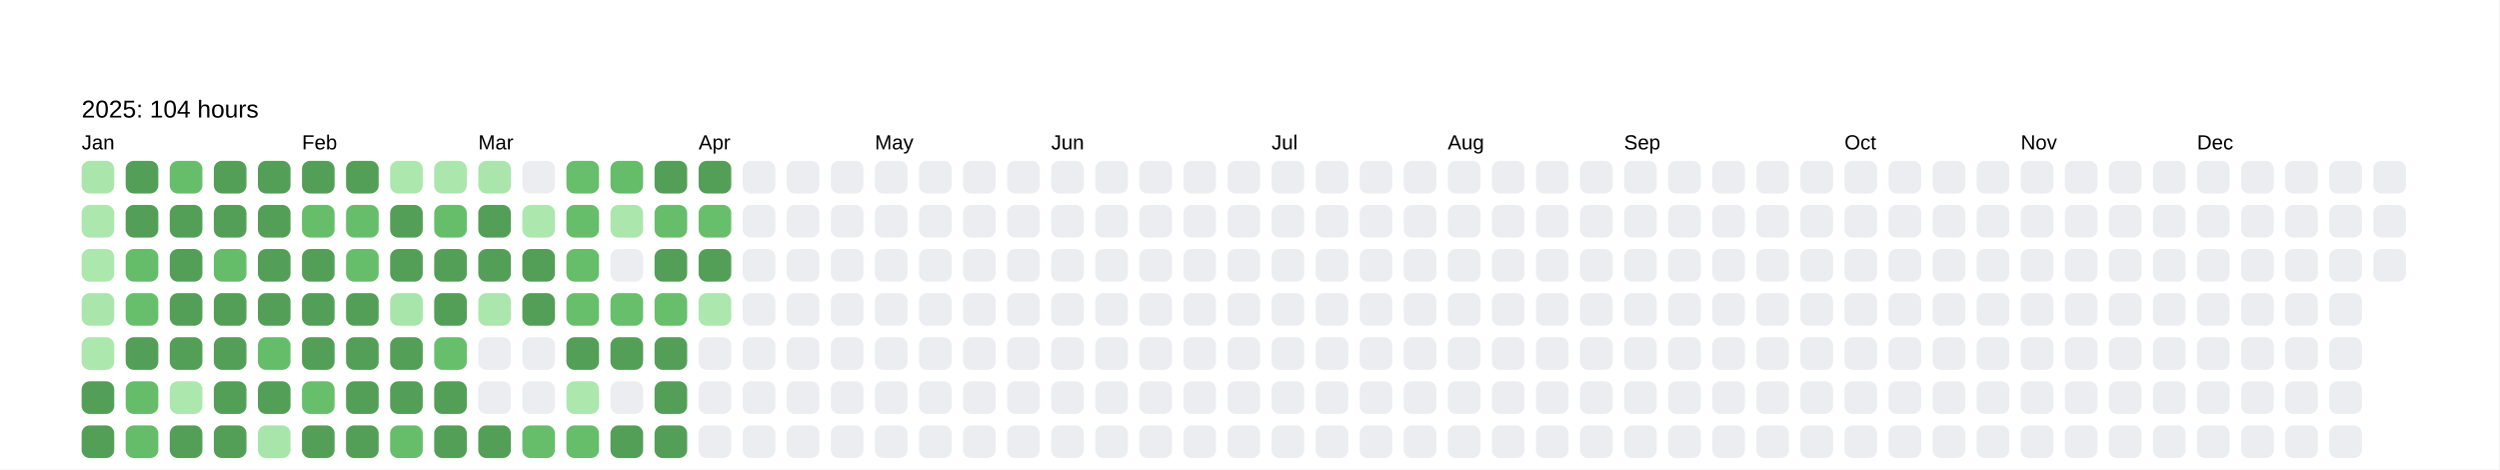
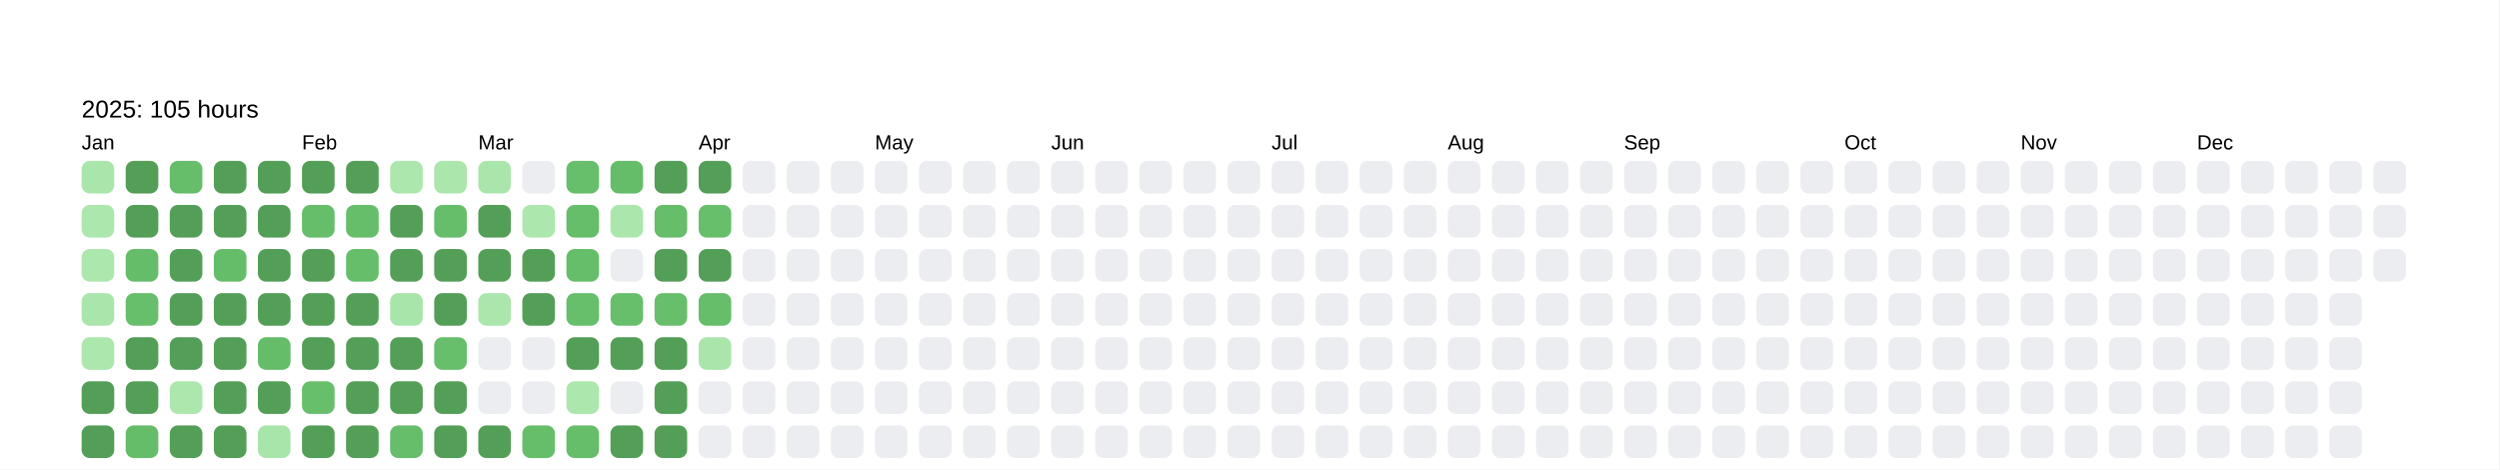
<svg xmlns="http://www.w3.org/2000/svg" baseProfile="full" height="57.5mm" version="1.1" viewBox="0,0,306.2,57.5" width="306.2mm">
  <defs />
  <rect fill="#FFFFFF" height="57.5" width="306.2" x="0" y="0" />
  <text fill="#000000" style="font-size:6px; font-family:Arial; font-weight:bold;" x="10" y="10" />
-   <text fill="#000000" style="font-size:3px; font-family:Arial;" x="10" y="14.4">2025: 104 hours</text>
+   <text fill="#000000" style="font-size:3px; font-family:Arial;" x="10" y="14.4">2025: 105 hours</text>
  <text fill="#000000" style="font-size:2.5px; font-family:Arial" x="10" y="18.3">Jan</text>
  <rect fill="#aae6ac" height="4" rx="1" ry="1" width="4" x="10" y="19.7" />
  <rect fill="#ace7ae" height="4" rx="1" ry="1" width="4" x="10" y="25.1" />
  <rect fill="#ace7ae" height="4" rx="1" ry="1" width="4" x="10" y="30.5" />
  <rect fill="#aae6ac" height="4" rx="1" ry="1" width="4" x="10" y="35.9" />
  <rect fill="#ace7ae" height="4" rx="1" ry="1" width="4" x="10" y="41.3" />
  <rect fill="#549F57" height="4" rx="1" ry="1" width="4" x="10" y="46.7" />
  <rect fill="#549F57" height="4" rx="1" ry="1" width="4" x="10" y="52.1" />
  <rect fill="#549F57" height="4" rx="1" ry="1" width="4" x="15.4" y="19.7" />
  <rect fill="#549F57" height="4" rx="1" ry="1" width="4" x="15.4" y="25.1" />
  <rect fill="#65bd6a" height="4" rx="1" ry="1" width="4" x="15.4" y="30.5" />
  <rect fill="#67bf6c" height="4" rx="1" ry="1" width="4" x="15.4" y="35.9" />
  <rect fill="#549F57" height="4" rx="1" ry="1" width="4" x="15.4" y="41.3" />
-   <rect fill="#65bd6a" height="4" rx="1" ry="1" width="4" x="15.4" y="46.7" />
+   <rect fill="#549F57" height="4" rx="1" ry="1" width="4" x="15.4" y="46.7" />
  <rect fill="#65bd6a" height="4" rx="1" ry="1" width="4" x="15.4" y="52.1" />
  <rect fill="#66be6b" height="4" rx="1" ry="1" width="4" x="20.8" y="19.7" />
  <rect fill="#549F57" height="4" rx="1" ry="1" width="4" x="20.8" y="25.1" />
  <rect fill="#549F57" height="4" rx="1" ry="1" width="4" x="20.8" y="30.5" />
  <rect fill="#549F57" height="4" rx="1" ry="1" width="4" x="20.8" y="35.9" />
  <rect fill="#549F57" height="4" rx="1" ry="1" width="4" x="20.8" y="41.3" />
  <rect fill="#ace7ae" height="4" rx="1" ry="1" width="4" x="20.8" y="46.7" />
  <rect fill="#549F57" height="4" rx="1" ry="1" width="4" x="20.8" y="52.1" />
  <rect fill="#549F57" height="4" rx="1" ry="1" width="4" x="26.2" y="19.7" />
  <rect fill="#549F57" height="4" rx="1" ry="1" width="4" x="26.2" y="25.1" />
  <rect fill="#65bd6a" height="4" rx="1" ry="1" width="4" x="26.2" y="30.5" />
  <rect fill="#549F57" height="4" rx="1" ry="1" width="4" x="26.2" y="35.9" />
  <rect fill="#549F57" height="4" rx="1" ry="1" width="4" x="26.2" y="41.3" />
  <rect fill="#549F57" height="4" rx="1" ry="1" width="4" x="26.2" y="46.7" />
  <rect fill="#549F57" height="4" rx="1" ry="1" width="4" x="26.2" y="52.1" />
  <rect fill="#549F57" height="4" rx="1" ry="1" width="4" x="31.6" y="19.7" />
  <rect fill="#549F57" height="4" rx="1" ry="1" width="4" x="31.6" y="25.1" />
  <rect fill="#549F57" height="4" rx="1" ry="1" width="4" x="31.6" y="30.5" />
  <rect fill="#549F57" height="4" rx="1" ry="1" width="4" x="31.6" y="35.9" />
  <rect fill="#65bd6a" height="4" rx="1" ry="1" width="4" x="31.6" y="41.3" />
  <rect fill="#549F57" height="4" rx="1" ry="1" width="4" x="31.6" y="46.7" />
  <rect fill="#a8e5aa" height="4" rx="1" ry="1" width="4" x="31.6" y="52.1" />
  <text fill="#000000" style="font-size:2.5px; font-family:Arial" x="37.0" y="18.3">Feb</text>
  <rect fill="#549F57" height="4" rx="1" ry="1" width="4" x="37.0" y="19.7" />
  <rect fill="#66be6b" height="4" rx="1" ry="1" width="4" x="37.0" y="25.1" />
  <rect fill="#549F57" height="4" rx="1" ry="1" width="4" x="37.0" y="30.5" />
  <rect fill="#549F57" height="4" rx="1" ry="1" width="4" x="37.0" y="35.9" />
  <rect fill="#549F57" height="4" rx="1" ry="1" width="4" x="37.0" y="41.3" />
  <rect fill="#67bf6c" height="4" rx="1" ry="1" width="4" x="37.0" y="46.7" />
  <rect fill="#549F57" height="4" rx="1" ry="1" width="4" x="37.0" y="52.1" />
  <rect fill="#549F57" height="4" rx="1" ry="1" width="4" x="42.4" y="19.7" />
  <rect fill="#66be6b" height="4" rx="1" ry="1" width="4" x="42.4" y="25.1" />
  <rect fill="#66be6b" height="4" rx="1" ry="1" width="4" x="42.4" y="30.5" />
  <rect fill="#549F57" height="4" rx="1" ry="1" width="4" x="42.4" y="35.9" />
  <rect fill="#549F57" height="4" rx="1" ry="1" width="4" x="42.4" y="41.3" />
  <rect fill="#549F57" height="4" rx="1" ry="1" width="4" x="42.4" y="46.7" />
  <rect fill="#549F57" height="4" rx="1" ry="1" width="4" x="42.4" y="52.1" />
  <rect fill="#ace7ae" height="4" rx="1" ry="1" width="4" x="47.8" y="19.7" />
  <rect fill="#549F57" height="4" rx="1" ry="1" width="4" x="47.8" y="25.1" />
  <rect fill="#549F57" height="4" rx="1" ry="1" width="4" x="47.8" y="30.5" />
  <rect fill="#a8e5aa" height="4" rx="1" ry="1" width="4" x="47.8" y="35.9" />
  <rect fill="#549F57" height="4" rx="1" ry="1" width="4" x="47.8" y="41.3" />
  <rect fill="#549F57" height="4" rx="1" ry="1" width="4" x="47.8" y="46.7" />
  <rect fill="#66be6b" height="4" rx="1" ry="1" width="4" x="47.8" y="52.1" />
  <rect fill="#abe6ad" height="4" rx="1" ry="1" width="4" x="53.2" y="19.7" />
  <rect fill="#66be6a" height="4" rx="1" ry="1" width="4" x="53.2" y="25.1" />
  <rect fill="#549F57" height="4" rx="1" ry="1" width="4" x="53.2" y="30.5" />
  <rect fill="#549F57" height="4" rx="1" ry="1" width="4" x="53.2" y="35.9" />
  <rect fill="#67bf6c" height="4" rx="1" ry="1" width="4" x="53.2" y="41.3" />
  <rect fill="#549F57" height="4" rx="1" ry="1" width="4" x="53.2" y="46.7" />
  <rect fill="#549F57" height="4" rx="1" ry="1" width="4" x="53.2" y="52.1" />
  <text fill="#000000" style="font-size:2.5px; font-family:Arial" x="58.6" y="18.3">Mar</text>
  <rect fill="#aae6ac" height="4" rx="1" ry="1" width="4" x="58.6" y="19.7" />
  <rect fill="#549F57" height="4" rx="1" ry="1" width="4" x="58.6" y="25.1" />
  <rect fill="#549F57" height="4" rx="1" ry="1" width="4" x="58.6" y="30.5" />
  <rect fill="#abe7ad" height="4" rx="1" ry="1" width="4" x="58.6" y="35.9" />
  <rect fill="#EBEDF0" height="4" rx="1" ry="1" width="4" x="58.6" y="41.3" />
  <rect fill="#EBEDF0" height="4" rx="1" ry="1" width="4" x="58.6" y="46.7" />
  <rect fill="#549F57" height="4" rx="1" ry="1" width="4" x="58.6" y="52.1" />
  <rect fill="#EBEDF0" height="4" rx="1" ry="1" width="4" x="64" y="19.7" />
  <rect fill="#ace7ae" height="4" rx="1" ry="1" width="4" x="64" y="25.1" />
  <rect fill="#549F57" height="4" rx="1" ry="1" width="4" x="64" y="30.5" />
  <rect fill="#549F57" height="4" rx="1" ry="1" width="4" x="64" y="35.9" />
  <rect fill="#EBEDF0" height="4" rx="1" ry="1" width="4" x="64" y="41.3" />
  <rect fill="#EBEDF0" height="4" rx="1" ry="1" width="4" x="64" y="46.7" />
  <rect fill="#66be6b" height="4" rx="1" ry="1" width="4" x="64" y="52.1" />
  <rect fill="#67bf6c" height="4" rx="1" ry="1" width="4" x="69.4" y="19.7" />
  <rect fill="#66bd6a" height="4" rx="1" ry="1" width="4" x="69.4" y="25.1" />
  <rect fill="#66be6b" height="4" rx="1" ry="1" width="4" x="69.4" y="30.5" />
  <rect fill="#67bf6c" height="4" rx="1" ry="1" width="4" x="69.4" y="35.9" />
  <rect fill="#549F57" height="4" rx="1" ry="1" width="4" x="69.4" y="41.3" />
  <rect fill="#ace7ae" height="4" rx="1" ry="1" width="4" x="69.4" y="46.7" />
  <rect fill="#66be6b" height="4" rx="1" ry="1" width="4" x="69.4" y="52.1" />
  <rect fill="#65bd6a" height="4" rx="1" ry="1" width="4" x="74.8" y="19.7" />
  <rect fill="#abe7ad" height="4" rx="1" ry="1" width="4" x="74.8" y="25.1" />
  <rect fill="#EBEDF0" height="4" rx="1" ry="1" width="4" x="74.8" y="30.5" />
  <rect fill="#67bf6b" height="4" rx="1" ry="1" width="4" x="74.8" y="35.9" />
  <rect fill="#549F57" height="4" rx="1" ry="1" width="4" x="74.8" y="41.3" />
  <rect fill="#EBEDF0" height="4" rx="1" ry="1" width="4" x="74.8" y="46.7" />
  <rect fill="#549F57" height="4" rx="1" ry="1" width="4" x="74.8" y="52.1" />
  <rect fill="#549F57" height="4" rx="1" ry="1" width="4" x="80.2" y="19.7" />
  <rect fill="#66be6b" height="4" rx="1" ry="1" width="4" x="80.2" y="25.1" />
  <rect fill="#549F57" height="4" rx="1" ry="1" width="4" x="80.2" y="30.5" />
  <rect fill="#67bf6c" height="4" rx="1" ry="1" width="4" x="80.2" y="35.9" />
  <rect fill="#549F57" height="4" rx="1" ry="1" width="4" x="80.2" y="41.3" />
  <rect fill="#549F57" height="4" rx="1" ry="1" width="4" x="80.2" y="46.7" />
  <rect fill="#549F57" height="4" rx="1" ry="1" width="4" x="80.2" y="52.1" />
  <text fill="#000000" style="font-size:2.5px; font-family:Arial" x="85.6" y="18.3">Apr</text>
  <rect fill="#549F57" height="4" rx="1" ry="1" width="4" x="85.6" y="19.7" />
  <rect fill="#67bf6c" height="4" rx="1" ry="1" width="4" x="85.6" y="25.1" />
  <rect fill="#549F57" height="4" rx="1" ry="1" width="4" x="85.6" y="30.5" />
-   <rect fill="#ace7ae" height="4" rx="1" ry="1" width="4" x="85.6" y="35.9" />
-   <rect fill="#EBEDF0" height="4" rx="1" ry="1" width="4" x="85.6" y="41.3" />
+   <rect fill="#66be6b" height="4" rx="1" ry="1" width="4" x="85.6" y="35.9" />
+   <rect fill="#aae6ac" height="4" rx="1" ry="1" width="4" x="85.6" y="41.3" />
  <rect fill="#EBEDF0" height="4" rx="1" ry="1" width="4" x="85.6" y="46.7" />
  <rect fill="#EBEDF0" height="4" rx="1" ry="1" width="4" x="85.6" y="52.1" />
  <rect fill="#EBEDF0" height="4" rx="1" ry="1" width="4" x="91" y="19.7" />
  <rect fill="#EBEDF0" height="4" rx="1" ry="1" width="4" x="91" y="25.1" />
  <rect fill="#EBEDF0" height="4" rx="1" ry="1" width="4" x="91" y="30.5" />
  <rect fill="#EBEDF0" height="4" rx="1" ry="1" width="4" x="91" y="35.9" />
  <rect fill="#EBEDF0" height="4" rx="1" ry="1" width="4" x="91" y="41.3" />
  <rect fill="#EBEDF0" height="4" rx="1" ry="1" width="4" x="91" y="46.7" />
  <rect fill="#EBEDF0" height="4" rx="1" ry="1" width="4" x="91" y="52.1" />
  <rect fill="#EBEDF0" height="4" rx="1" ry="1" width="4" x="96.4" y="19.7" />
  <rect fill="#EBEDF0" height="4" rx="1" ry="1" width="4" x="96.4" y="25.1" />
  <rect fill="#EBEDF0" height="4" rx="1" ry="1" width="4" x="96.4" y="30.5" />
  <rect fill="#EBEDF0" height="4" rx="1" ry="1" width="4" x="96.4" y="35.9" />
  <rect fill="#EBEDF0" height="4" rx="1" ry="1" width="4" x="96.4" y="41.3" />
  <rect fill="#EBEDF0" height="4" rx="1" ry="1" width="4" x="96.4" y="46.7" />
  <rect fill="#EBEDF0" height="4" rx="1" ry="1" width="4" x="96.4" y="52.1" />
  <rect fill="#EBEDF0" height="4" rx="1" ry="1" width="4" x="101.8" y="19.7" />
  <rect fill="#EBEDF0" height="4" rx="1" ry="1" width="4" x="101.8" y="25.1" />
  <rect fill="#EBEDF0" height="4" rx="1" ry="1" width="4" x="101.8" y="30.5" />
  <rect fill="#EBEDF0" height="4" rx="1" ry="1" width="4" x="101.8" y="35.9" />
  <rect fill="#EBEDF0" height="4" rx="1" ry="1" width="4" x="101.8" y="41.3" />
  <rect fill="#EBEDF0" height="4" rx="1" ry="1" width="4" x="101.8" y="46.7" />
  <rect fill="#EBEDF0" height="4" rx="1" ry="1" width="4" x="101.8" y="52.1" />
  <text fill="#000000" style="font-size:2.5px; font-family:Arial" x="107.2" y="18.3">May</text>
  <rect fill="#EBEDF0" height="4" rx="1" ry="1" width="4" x="107.2" y="19.7" />
  <rect fill="#EBEDF0" height="4" rx="1" ry="1" width="4" x="107.2" y="25.1" />
  <rect fill="#EBEDF0" height="4" rx="1" ry="1" width="4" x="107.2" y="30.5" />
  <rect fill="#EBEDF0" height="4" rx="1" ry="1" width="4" x="107.2" y="35.9" />
  <rect fill="#EBEDF0" height="4" rx="1" ry="1" width="4" x="107.2" y="41.3" />
  <rect fill="#EBEDF0" height="4" rx="1" ry="1" width="4" x="107.2" y="46.7" />
  <rect fill="#EBEDF0" height="4" rx="1" ry="1" width="4" x="107.2" y="52.1" />
  <rect fill="#EBEDF0" height="4" rx="1" ry="1" width="4" x="112.6" y="19.7" />
  <rect fill="#EBEDF0" height="4" rx="1" ry="1" width="4" x="112.6" y="25.1" />
  <rect fill="#EBEDF0" height="4" rx="1" ry="1" width="4" x="112.6" y="30.5" />
  <rect fill="#EBEDF0" height="4" rx="1" ry="1" width="4" x="112.6" y="35.9" />
  <rect fill="#EBEDF0" height="4" rx="1" ry="1" width="4" x="112.6" y="41.3" />
  <rect fill="#EBEDF0" height="4" rx="1" ry="1" width="4" x="112.6" y="46.7" />
  <rect fill="#EBEDF0" height="4" rx="1" ry="1" width="4" x="112.6" y="52.1" />
  <rect fill="#EBEDF0" height="4" rx="1" ry="1" width="4" x="118" y="19.7" />
  <rect fill="#EBEDF0" height="4" rx="1" ry="1" width="4" x="118" y="25.1" />
  <rect fill="#EBEDF0" height="4" rx="1" ry="1" width="4" x="118" y="30.5" />
  <rect fill="#EBEDF0" height="4" rx="1" ry="1" width="4" x="118" y="35.9" />
  <rect fill="#EBEDF0" height="4" rx="1" ry="1" width="4" x="118" y="41.3" />
  <rect fill="#EBEDF0" height="4" rx="1" ry="1" width="4" x="118" y="46.7" />
  <rect fill="#EBEDF0" height="4" rx="1" ry="1" width="4" x="118" y="52.1" />
  <rect fill="#EBEDF0" height="4" rx="1" ry="1" width="4" x="123.4" y="19.7" />
  <rect fill="#EBEDF0" height="4" rx="1" ry="1" width="4" x="123.4" y="25.1" />
  <rect fill="#EBEDF0" height="4" rx="1" ry="1" width="4" x="123.4" y="30.5" />
  <rect fill="#EBEDF0" height="4" rx="1" ry="1" width="4" x="123.4" y="35.9" />
  <rect fill="#EBEDF0" height="4" rx="1" ry="1" width="4" x="123.4" y="41.3" />
  <rect fill="#EBEDF0" height="4" rx="1" ry="1" width="4" x="123.4" y="46.7" />
  <rect fill="#EBEDF0" height="4" rx="1" ry="1" width="4" x="123.4" y="52.1" />
  <text fill="#000000" style="font-size:2.5px; font-family:Arial" x="128.8" y="18.3">Jun</text>
  <rect fill="#EBEDF0" height="4" rx="1" ry="1" width="4" x="128.8" y="19.7" />
  <rect fill="#EBEDF0" height="4" rx="1" ry="1" width="4" x="128.8" y="25.1" />
  <rect fill="#EBEDF0" height="4" rx="1" ry="1" width="4" x="128.8" y="30.5" />
  <rect fill="#EBEDF0" height="4" rx="1" ry="1" width="4" x="128.8" y="35.9" />
  <rect fill="#EBEDF0" height="4" rx="1" ry="1" width="4" x="128.8" y="41.3" />
  <rect fill="#EBEDF0" height="4" rx="1" ry="1" width="4" x="128.8" y="46.7" />
  <rect fill="#EBEDF0" height="4" rx="1" ry="1" width="4" x="128.8" y="52.1" />
  <rect fill="#EBEDF0" height="4" rx="1" ry="1" width="4" x="134.2" y="19.7" />
  <rect fill="#EBEDF0" height="4" rx="1" ry="1" width="4" x="134.2" y="25.1" />
  <rect fill="#EBEDF0" height="4" rx="1" ry="1" width="4" x="134.2" y="30.5" />
  <rect fill="#EBEDF0" height="4" rx="1" ry="1" width="4" x="134.2" y="35.9" />
  <rect fill="#EBEDF0" height="4" rx="1" ry="1" width="4" x="134.2" y="41.3" />
  <rect fill="#EBEDF0" height="4" rx="1" ry="1" width="4" x="134.2" y="46.7" />
  <rect fill="#EBEDF0" height="4" rx="1" ry="1" width="4" x="134.2" y="52.1" />
  <rect fill="#EBEDF0" height="4" rx="1" ry="1" width="4" x="139.6" y="19.7" />
  <rect fill="#EBEDF0" height="4" rx="1" ry="1" width="4" x="139.6" y="25.1" />
  <rect fill="#EBEDF0" height="4" rx="1" ry="1" width="4" x="139.6" y="30.5" />
  <rect fill="#EBEDF0" height="4" rx="1" ry="1" width="4" x="139.6" y="35.9" />
  <rect fill="#EBEDF0" height="4" rx="1" ry="1" width="4" x="139.6" y="41.3" />
  <rect fill="#EBEDF0" height="4" rx="1" ry="1" width="4" x="139.6" y="46.7" />
  <rect fill="#EBEDF0" height="4" rx="1" ry="1" width="4" x="139.6" y="52.1" />
  <rect fill="#EBEDF0" height="4" rx="1" ry="1" width="4" x="145" y="19.7" />
  <rect fill="#EBEDF0" height="4" rx="1" ry="1" width="4" x="145" y="25.1" />
  <rect fill="#EBEDF0" height="4" rx="1" ry="1" width="4" x="145" y="30.5" />
  <rect fill="#EBEDF0" height="4" rx="1" ry="1" width="4" x="145" y="35.9" />
  <rect fill="#EBEDF0" height="4" rx="1" ry="1" width="4" x="145" y="41.3" />
  <rect fill="#EBEDF0" height="4" rx="1" ry="1" width="4" x="145" y="46.7" />
  <rect fill="#EBEDF0" height="4" rx="1" ry="1" width="4" x="145" y="52.1" />
  <rect fill="#EBEDF0" height="4" rx="1" ry="1" width="4" x="150.4" y="19.7" />
  <rect fill="#EBEDF0" height="4" rx="1" ry="1" width="4" x="150.4" y="25.1" />
  <rect fill="#EBEDF0" height="4" rx="1" ry="1" width="4" x="150.4" y="30.5" />
  <rect fill="#EBEDF0" height="4" rx="1" ry="1" width="4" x="150.4" y="35.9" />
  <rect fill="#EBEDF0" height="4" rx="1" ry="1" width="4" x="150.4" y="41.3" />
  <rect fill="#EBEDF0" height="4" rx="1" ry="1" width="4" x="150.4" y="46.7" />
  <rect fill="#EBEDF0" height="4" rx="1" ry="1" width="4" x="150.4" y="52.1" />
  <text fill="#000000" style="font-size:2.5px; font-family:Arial" x="155.8" y="18.3">Jul</text>
  <rect fill="#EBEDF0" height="4" rx="1" ry="1" width="4" x="155.8" y="19.7" />
  <rect fill="#EBEDF0" height="4" rx="1" ry="1" width="4" x="155.8" y="25.1" />
  <rect fill="#EBEDF0" height="4" rx="1" ry="1" width="4" x="155.8" y="30.5" />
  <rect fill="#EBEDF0" height="4" rx="1" ry="1" width="4" x="155.8" y="35.9" />
  <rect fill="#EBEDF0" height="4" rx="1" ry="1" width="4" x="155.8" y="41.3" />
  <rect fill="#EBEDF0" height="4" rx="1" ry="1" width="4" x="155.8" y="46.7" />
  <rect fill="#EBEDF0" height="4" rx="1" ry="1" width="4" x="155.8" y="52.1" />
  <rect fill="#EBEDF0" height="4" rx="1" ry="1" width="4" x="161.2" y="19.7" />
  <rect fill="#EBEDF0" height="4" rx="1" ry="1" width="4" x="161.2" y="25.1" />
  <rect fill="#EBEDF0" height="4" rx="1" ry="1" width="4" x="161.2" y="30.5" />
  <rect fill="#EBEDF0" height="4" rx="1" ry="1" width="4" x="161.2" y="35.9" />
  <rect fill="#EBEDF0" height="4" rx="1" ry="1" width="4" x="161.2" y="41.3" />
  <rect fill="#EBEDF0" height="4" rx="1" ry="1" width="4" x="161.2" y="46.7" />
  <rect fill="#EBEDF0" height="4" rx="1" ry="1" width="4" x="161.2" y="52.1" />
  <rect fill="#EBEDF0" height="4" rx="1" ry="1" width="4" x="166.6" y="19.7" />
  <rect fill="#EBEDF0" height="4" rx="1" ry="1" width="4" x="166.6" y="25.1" />
  <rect fill="#EBEDF0" height="4" rx="1" ry="1" width="4" x="166.6" y="30.5" />
  <rect fill="#EBEDF0" height="4" rx="1" ry="1" width="4" x="166.6" y="35.9" />
  <rect fill="#EBEDF0" height="4" rx="1" ry="1" width="4" x="166.6" y="41.3" />
  <rect fill="#EBEDF0" height="4" rx="1" ry="1" width="4" x="166.6" y="46.7" />
  <rect fill="#EBEDF0" height="4" rx="1" ry="1" width="4" x="166.6" y="52.1" />
  <rect fill="#EBEDF0" height="4" rx="1" ry="1" width="4" x="172" y="19.7" />
  <rect fill="#EBEDF0" height="4" rx="1" ry="1" width="4" x="172" y="25.1" />
  <rect fill="#EBEDF0" height="4" rx="1" ry="1" width="4" x="172" y="30.5" />
  <rect fill="#EBEDF0" height="4" rx="1" ry="1" width="4" x="172" y="35.9" />
  <rect fill="#EBEDF0" height="4" rx="1" ry="1" width="4" x="172" y="41.3" />
  <rect fill="#EBEDF0" height="4" rx="1" ry="1" width="4" x="172" y="46.7" />
  <rect fill="#EBEDF0" height="4" rx="1" ry="1" width="4" x="172" y="52.1" />
  <text fill="#000000" style="font-size:2.5px; font-family:Arial" x="177.4" y="18.3">Aug</text>
  <rect fill="#EBEDF0" height="4" rx="1" ry="1" width="4" x="177.4" y="19.7" />
  <rect fill="#EBEDF0" height="4" rx="1" ry="1" width="4" x="177.4" y="25.1" />
  <rect fill="#EBEDF0" height="4" rx="1" ry="1" width="4" x="177.4" y="30.5" />
  <rect fill="#EBEDF0" height="4" rx="1" ry="1" width="4" x="177.4" y="35.9" />
  <rect fill="#EBEDF0" height="4" rx="1" ry="1" width="4" x="177.4" y="41.3" />
  <rect fill="#EBEDF0" height="4" rx="1" ry="1" width="4" x="177.4" y="46.7" />
  <rect fill="#EBEDF0" height="4" rx="1" ry="1" width="4" x="177.4" y="52.1" />
  <rect fill="#EBEDF0" height="4" rx="1" ry="1" width="4" x="182.8" y="19.7" />
  <rect fill="#EBEDF0" height="4" rx="1" ry="1" width="4" x="182.8" y="25.1" />
  <rect fill="#EBEDF0" height="4" rx="1" ry="1" width="4" x="182.8" y="30.5" />
  <rect fill="#EBEDF0" height="4" rx="1" ry="1" width="4" x="182.8" y="35.9" />
  <rect fill="#EBEDF0" height="4" rx="1" ry="1" width="4" x="182.8" y="41.3" />
  <rect fill="#EBEDF0" height="4" rx="1" ry="1" width="4" x="182.8" y="46.7" />
  <rect fill="#EBEDF0" height="4" rx="1" ry="1" width="4" x="182.8" y="52.1" />
  <rect fill="#EBEDF0" height="4" rx="1" ry="1" width="4" x="188.2" y="19.7" />
  <rect fill="#EBEDF0" height="4" rx="1" ry="1" width="4" x="188.2" y="25.1" />
  <rect fill="#EBEDF0" height="4" rx="1" ry="1" width="4" x="188.2" y="30.5" />
  <rect fill="#EBEDF0" height="4" rx="1" ry="1" width="4" x="188.2" y="35.9" />
  <rect fill="#EBEDF0" height="4" rx="1" ry="1" width="4" x="188.2" y="41.3" />
  <rect fill="#EBEDF0" height="4" rx="1" ry="1" width="4" x="188.2" y="46.7" />
  <rect fill="#EBEDF0" height="4" rx="1" ry="1" width="4" x="188.2" y="52.1" />
  <rect fill="#EBEDF0" height="4" rx="1" ry="1" width="4" x="193.6" y="19.7" />
  <rect fill="#EBEDF0" height="4" rx="1" ry="1" width="4" x="193.6" y="25.1" />
  <rect fill="#EBEDF0" height="4" rx="1" ry="1" width="4" x="193.6" y="30.5" />
  <rect fill="#EBEDF0" height="4" rx="1" ry="1" width="4" x="193.6" y="35.9" />
  <rect fill="#EBEDF0" height="4" rx="1" ry="1" width="4" x="193.6" y="41.3" />
  <rect fill="#EBEDF0" height="4" rx="1" ry="1" width="4" x="193.6" y="46.7" />
  <rect fill="#EBEDF0" height="4" rx="1" ry="1" width="4" x="193.6" y="52.1" />
  <text fill="#000000" style="font-size:2.5px; font-family:Arial" x="199" y="18.3">Sep</text>
  <rect fill="#EBEDF0" height="4" rx="1" ry="1" width="4" x="199" y="19.7" />
  <rect fill="#EBEDF0" height="4" rx="1" ry="1" width="4" x="199" y="25.1" />
  <rect fill="#EBEDF0" height="4" rx="1" ry="1" width="4" x="199" y="30.5" />
  <rect fill="#EBEDF0" height="4" rx="1" ry="1" width="4" x="199" y="35.9" />
  <rect fill="#EBEDF0" height="4" rx="1" ry="1" width="4" x="199" y="41.3" />
  <rect fill="#EBEDF0" height="4" rx="1" ry="1" width="4" x="199" y="46.7" />
  <rect fill="#EBEDF0" height="4" rx="1" ry="1" width="4" x="199" y="52.1" />
  <rect fill="#EBEDF0" height="4" rx="1" ry="1" width="4" x="204.4" y="19.7" />
  <rect fill="#EBEDF0" height="4" rx="1" ry="1" width="4" x="204.4" y="25.1" />
  <rect fill="#EBEDF0" height="4" rx="1" ry="1" width="4" x="204.4" y="30.5" />
  <rect fill="#EBEDF0" height="4" rx="1" ry="1" width="4" x="204.4" y="35.9" />
  <rect fill="#EBEDF0" height="4" rx="1" ry="1" width="4" x="204.4" y="41.3" />
  <rect fill="#EBEDF0" height="4" rx="1" ry="1" width="4" x="204.4" y="46.7" />
  <rect fill="#EBEDF0" height="4" rx="1" ry="1" width="4" x="204.4" y="52.1" />
  <rect fill="#EBEDF0" height="4" rx="1" ry="1" width="4" x="209.8" y="19.7" />
  <rect fill="#EBEDF0" height="4" rx="1" ry="1" width="4" x="209.8" y="25.1" />
  <rect fill="#EBEDF0" height="4" rx="1" ry="1" width="4" x="209.8" y="30.5" />
  <rect fill="#EBEDF0" height="4" rx="1" ry="1" width="4" x="209.8" y="35.9" />
  <rect fill="#EBEDF0" height="4" rx="1" ry="1" width="4" x="209.8" y="41.3" />
  <rect fill="#EBEDF0" height="4" rx="1" ry="1" width="4" x="209.8" y="46.7" />
  <rect fill="#EBEDF0" height="4" rx="1" ry="1" width="4" x="209.8" y="52.1" />
  <rect fill="#EBEDF0" height="4" rx="1" ry="1" width="4" x="215.2" y="19.7" />
  <rect fill="#EBEDF0" height="4" rx="1" ry="1" width="4" x="215.2" y="25.1" />
  <rect fill="#EBEDF0" height="4" rx="1" ry="1" width="4" x="215.2" y="30.5" />
  <rect fill="#EBEDF0" height="4" rx="1" ry="1" width="4" x="215.2" y="35.9" />
  <rect fill="#EBEDF0" height="4" rx="1" ry="1" width="4" x="215.2" y="41.3" />
  <rect fill="#EBEDF0" height="4" rx="1" ry="1" width="4" x="215.2" y="46.7" />
  <rect fill="#EBEDF0" height="4" rx="1" ry="1" width="4" x="215.2" y="52.1" />
  <rect fill="#EBEDF0" height="4" rx="1" ry="1" width="4" x="220.6" y="19.7" />
  <rect fill="#EBEDF0" height="4" rx="1" ry="1" width="4" x="220.6" y="25.1" />
  <rect fill="#EBEDF0" height="4" rx="1" ry="1" width="4" x="220.6" y="30.5" />
  <rect fill="#EBEDF0" height="4" rx="1" ry="1" width="4" x="220.6" y="35.9" />
  <rect fill="#EBEDF0" height="4" rx="1" ry="1" width="4" x="220.6" y="41.3" />
  <rect fill="#EBEDF0" height="4" rx="1" ry="1" width="4" x="220.6" y="46.7" />
  <rect fill="#EBEDF0" height="4" rx="1" ry="1" width="4" x="220.6" y="52.1" />
  <text fill="#000000" style="font-size:2.5px; font-family:Arial" x="226" y="18.3">Oct</text>
  <rect fill="#EBEDF0" height="4" rx="1" ry="1" width="4" x="226" y="19.7" />
  <rect fill="#EBEDF0" height="4" rx="1" ry="1" width="4" x="226" y="25.1" />
  <rect fill="#EBEDF0" height="4" rx="1" ry="1" width="4" x="226" y="30.5" />
  <rect fill="#EBEDF0" height="4" rx="1" ry="1" width="4" x="226" y="35.9" />
  <rect fill="#EBEDF0" height="4" rx="1" ry="1" width="4" x="226" y="41.3" />
  <rect fill="#EBEDF0" height="4" rx="1" ry="1" width="4" x="226" y="46.7" />
  <rect fill="#EBEDF0" height="4" rx="1" ry="1" width="4" x="226" y="52.1" />
  <rect fill="#EBEDF0" height="4" rx="1" ry="1" width="4" x="231.4" y="19.7" />
  <rect fill="#EBEDF0" height="4" rx="1" ry="1" width="4" x="231.4" y="25.1" />
  <rect fill="#EBEDF0" height="4" rx="1" ry="1" width="4" x="231.4" y="30.5" />
  <rect fill="#EBEDF0" height="4" rx="1" ry="1" width="4" x="231.4" y="35.9" />
  <rect fill="#EBEDF0" height="4" rx="1" ry="1" width="4" x="231.4" y="41.3" />
  <rect fill="#EBEDF0" height="4" rx="1" ry="1" width="4" x="231.4" y="46.7" />
  <rect fill="#EBEDF0" height="4" rx="1" ry="1" width="4" x="231.4" y="52.1" />
  <rect fill="#EBEDF0" height="4" rx="1" ry="1" width="4" x="236.8" y="19.7" />
  <rect fill="#EBEDF0" height="4" rx="1" ry="1" width="4" x="236.8" y="25.1" />
  <rect fill="#EBEDF0" height="4" rx="1" ry="1" width="4" x="236.8" y="30.5" />
  <rect fill="#EBEDF0" height="4" rx="1" ry="1" width="4" x="236.8" y="35.9" />
  <rect fill="#EBEDF0" height="4" rx="1" ry="1" width="4" x="236.8" y="41.3" />
  <rect fill="#EBEDF0" height="4" rx="1" ry="1" width="4" x="236.8" y="46.7" />
  <rect fill="#EBEDF0" height="4" rx="1" ry="1" width="4" x="236.8" y="52.1" />
  <rect fill="#EBEDF0" height="4" rx="1" ry="1" width="4" x="242.2" y="19.7" />
  <rect fill="#EBEDF0" height="4" rx="1" ry="1" width="4" x="242.2" y="25.1" />
  <rect fill="#EBEDF0" height="4" rx="1" ry="1" width="4" x="242.2" y="30.5" />
  <rect fill="#EBEDF0" height="4" rx="1" ry="1" width="4" x="242.2" y="35.9" />
  <rect fill="#EBEDF0" height="4" rx="1" ry="1" width="4" x="242.2" y="41.3" />
  <rect fill="#EBEDF0" height="4" rx="1" ry="1" width="4" x="242.2" y="46.7" />
  <rect fill="#EBEDF0" height="4" rx="1" ry="1" width="4" x="242.2" y="52.1" />
  <text fill="#000000" style="font-size:2.5px; font-family:Arial" x="247.6" y="18.3">Nov</text>
  <rect fill="#EBEDF0" height="4" rx="1" ry="1" width="4" x="247.6" y="19.7" />
  <rect fill="#EBEDF0" height="4" rx="1" ry="1" width="4" x="247.6" y="25.1" />
  <rect fill="#EBEDF0" height="4" rx="1" ry="1" width="4" x="247.6" y="30.5" />
  <rect fill="#EBEDF0" height="4" rx="1" ry="1" width="4" x="247.6" y="35.9" />
  <rect fill="#EBEDF0" height="4" rx="1" ry="1" width="4" x="247.6" y="41.3" />
  <rect fill="#EBEDF0" height="4" rx="1" ry="1" width="4" x="247.6" y="46.7" />
  <rect fill="#EBEDF0" height="4" rx="1" ry="1" width="4" x="247.6" y="52.1" />
  <rect fill="#EBEDF0" height="4" rx="1" ry="1" width="4" x="253" y="19.7" />
  <rect fill="#EBEDF0" height="4" rx="1" ry="1" width="4" x="253" y="25.1" />
  <rect fill="#EBEDF0" height="4" rx="1" ry="1" width="4" x="253" y="30.5" />
  <rect fill="#EBEDF0" height="4" rx="1" ry="1" width="4" x="253" y="35.9" />
  <rect fill="#EBEDF0" height="4" rx="1" ry="1" width="4" x="253" y="41.3" />
  <rect fill="#EBEDF0" height="4" rx="1" ry="1" width="4" x="253" y="46.7" />
  <rect fill="#EBEDF0" height="4" rx="1" ry="1" width="4" x="253" y="52.1" />
  <rect fill="#EBEDF0" height="4" rx="1" ry="1" width="4" x="258.4" y="19.7" />
  <rect fill="#EBEDF0" height="4" rx="1" ry="1" width="4" x="258.4" y="25.1" />
  <rect fill="#EBEDF0" height="4" rx="1" ry="1" width="4" x="258.4" y="30.5" />
  <rect fill="#EBEDF0" height="4" rx="1" ry="1" width="4" x="258.4" y="35.9" />
  <rect fill="#EBEDF0" height="4" rx="1" ry="1" width="4" x="258.4" y="41.3" />
  <rect fill="#EBEDF0" height="4" rx="1" ry="1" width="4" x="258.4" y="46.7" />
  <rect fill="#EBEDF0" height="4" rx="1" ry="1" width="4" x="258.4" y="52.1" />
  <rect fill="#EBEDF0" height="4" rx="1" ry="1" width="4" x="263.8" y="19.7" />
  <rect fill="#EBEDF0" height="4" rx="1" ry="1" width="4" x="263.8" y="25.1" />
  <rect fill="#EBEDF0" height="4" rx="1" ry="1" width="4" x="263.8" y="30.5" />
  <rect fill="#EBEDF0" height="4" rx="1" ry="1" width="4" x="263.8" y="35.9" />
  <rect fill="#EBEDF0" height="4" rx="1" ry="1" width="4" x="263.8" y="41.3" />
  <rect fill="#EBEDF0" height="4" rx="1" ry="1" width="4" x="263.8" y="46.7" />
  <rect fill="#EBEDF0" height="4" rx="1" ry="1" width="4" x="263.8" y="52.1" />
  <text fill="#000000" style="font-size:2.5px; font-family:Arial" x="269.2" y="18.3">Dec</text>
  <rect fill="#EBEDF0" height="4" rx="1" ry="1" width="4" x="269.2" y="19.7" />
  <rect fill="#EBEDF0" height="4" rx="1" ry="1" width="4" x="269.2" y="25.1" />
  <rect fill="#EBEDF0" height="4" rx="1" ry="1" width="4" x="269.2" y="30.5" />
  <rect fill="#EBEDF0" height="4" rx="1" ry="1" width="4" x="269.2" y="35.9" />
  <rect fill="#EBEDF0" height="4" rx="1" ry="1" width="4" x="269.2" y="41.3" />
  <rect fill="#EBEDF0" height="4" rx="1" ry="1" width="4" x="269.2" y="46.7" />
  <rect fill="#EBEDF0" height="4" rx="1" ry="1" width="4" x="269.2" y="52.1" />
  <rect fill="#EBEDF0" height="4" rx="1" ry="1" width="4" x="274.6" y="19.7" />
  <rect fill="#EBEDF0" height="4" rx="1" ry="1" width="4" x="274.6" y="25.1" />
  <rect fill="#EBEDF0" height="4" rx="1" ry="1" width="4" x="274.6" y="30.5" />
  <rect fill="#EBEDF0" height="4" rx="1" ry="1" width="4" x="274.6" y="35.9" />
  <rect fill="#EBEDF0" height="4" rx="1" ry="1" width="4" x="274.6" y="41.3" />
  <rect fill="#EBEDF0" height="4" rx="1" ry="1" width="4" x="274.6" y="46.7" />
  <rect fill="#EBEDF0" height="4" rx="1" ry="1" width="4" x="274.6" y="52.1" />
  <rect fill="#EBEDF0" height="4" rx="1" ry="1" width="4" x="280" y="19.7" />
  <rect fill="#EBEDF0" height="4" rx="1" ry="1" width="4" x="280" y="25.1" />
  <rect fill="#EBEDF0" height="4" rx="1" ry="1" width="4" x="280" y="30.5" />
  <rect fill="#EBEDF0" height="4" rx="1" ry="1" width="4" x="280" y="35.9" />
  <rect fill="#EBEDF0" height="4" rx="1" ry="1" width="4" x="280" y="41.3" />
  <rect fill="#EBEDF0" height="4" rx="1" ry="1" width="4" x="280" y="46.7" />
  <rect fill="#EBEDF0" height="4" rx="1" ry="1" width="4" x="280" y="52.1" />
  <rect fill="#EBEDF0" height="4" rx="1" ry="1" width="4" x="285.4" y="19.7" />
  <rect fill="#EBEDF0" height="4" rx="1" ry="1" width="4" x="285.4" y="25.1" />
  <rect fill="#EBEDF0" height="4" rx="1" ry="1" width="4" x="285.4" y="30.5" />
  <rect fill="#EBEDF0" height="4" rx="1" ry="1" width="4" x="285.4" y="35.9" />
  <rect fill="#EBEDF0" height="4" rx="1" ry="1" width="4" x="285.4" y="41.3" />
  <rect fill="#EBEDF0" height="4" rx="1" ry="1" width="4" x="285.4" y="46.7" />
  <rect fill="#EBEDF0" height="4" rx="1" ry="1" width="4" x="285.4" y="52.1" />
  <rect fill="#EBEDF0" height="4" rx="1" ry="1" width="4" x="290.8" y="19.7" />
  <rect fill="#EBEDF0" height="4" rx="1" ry="1" width="4" x="290.8" y="25.1" />
  <rect fill="#EBEDF0" height="4" rx="1" ry="1" width="4" x="290.8" y="30.5" />
</svg>
